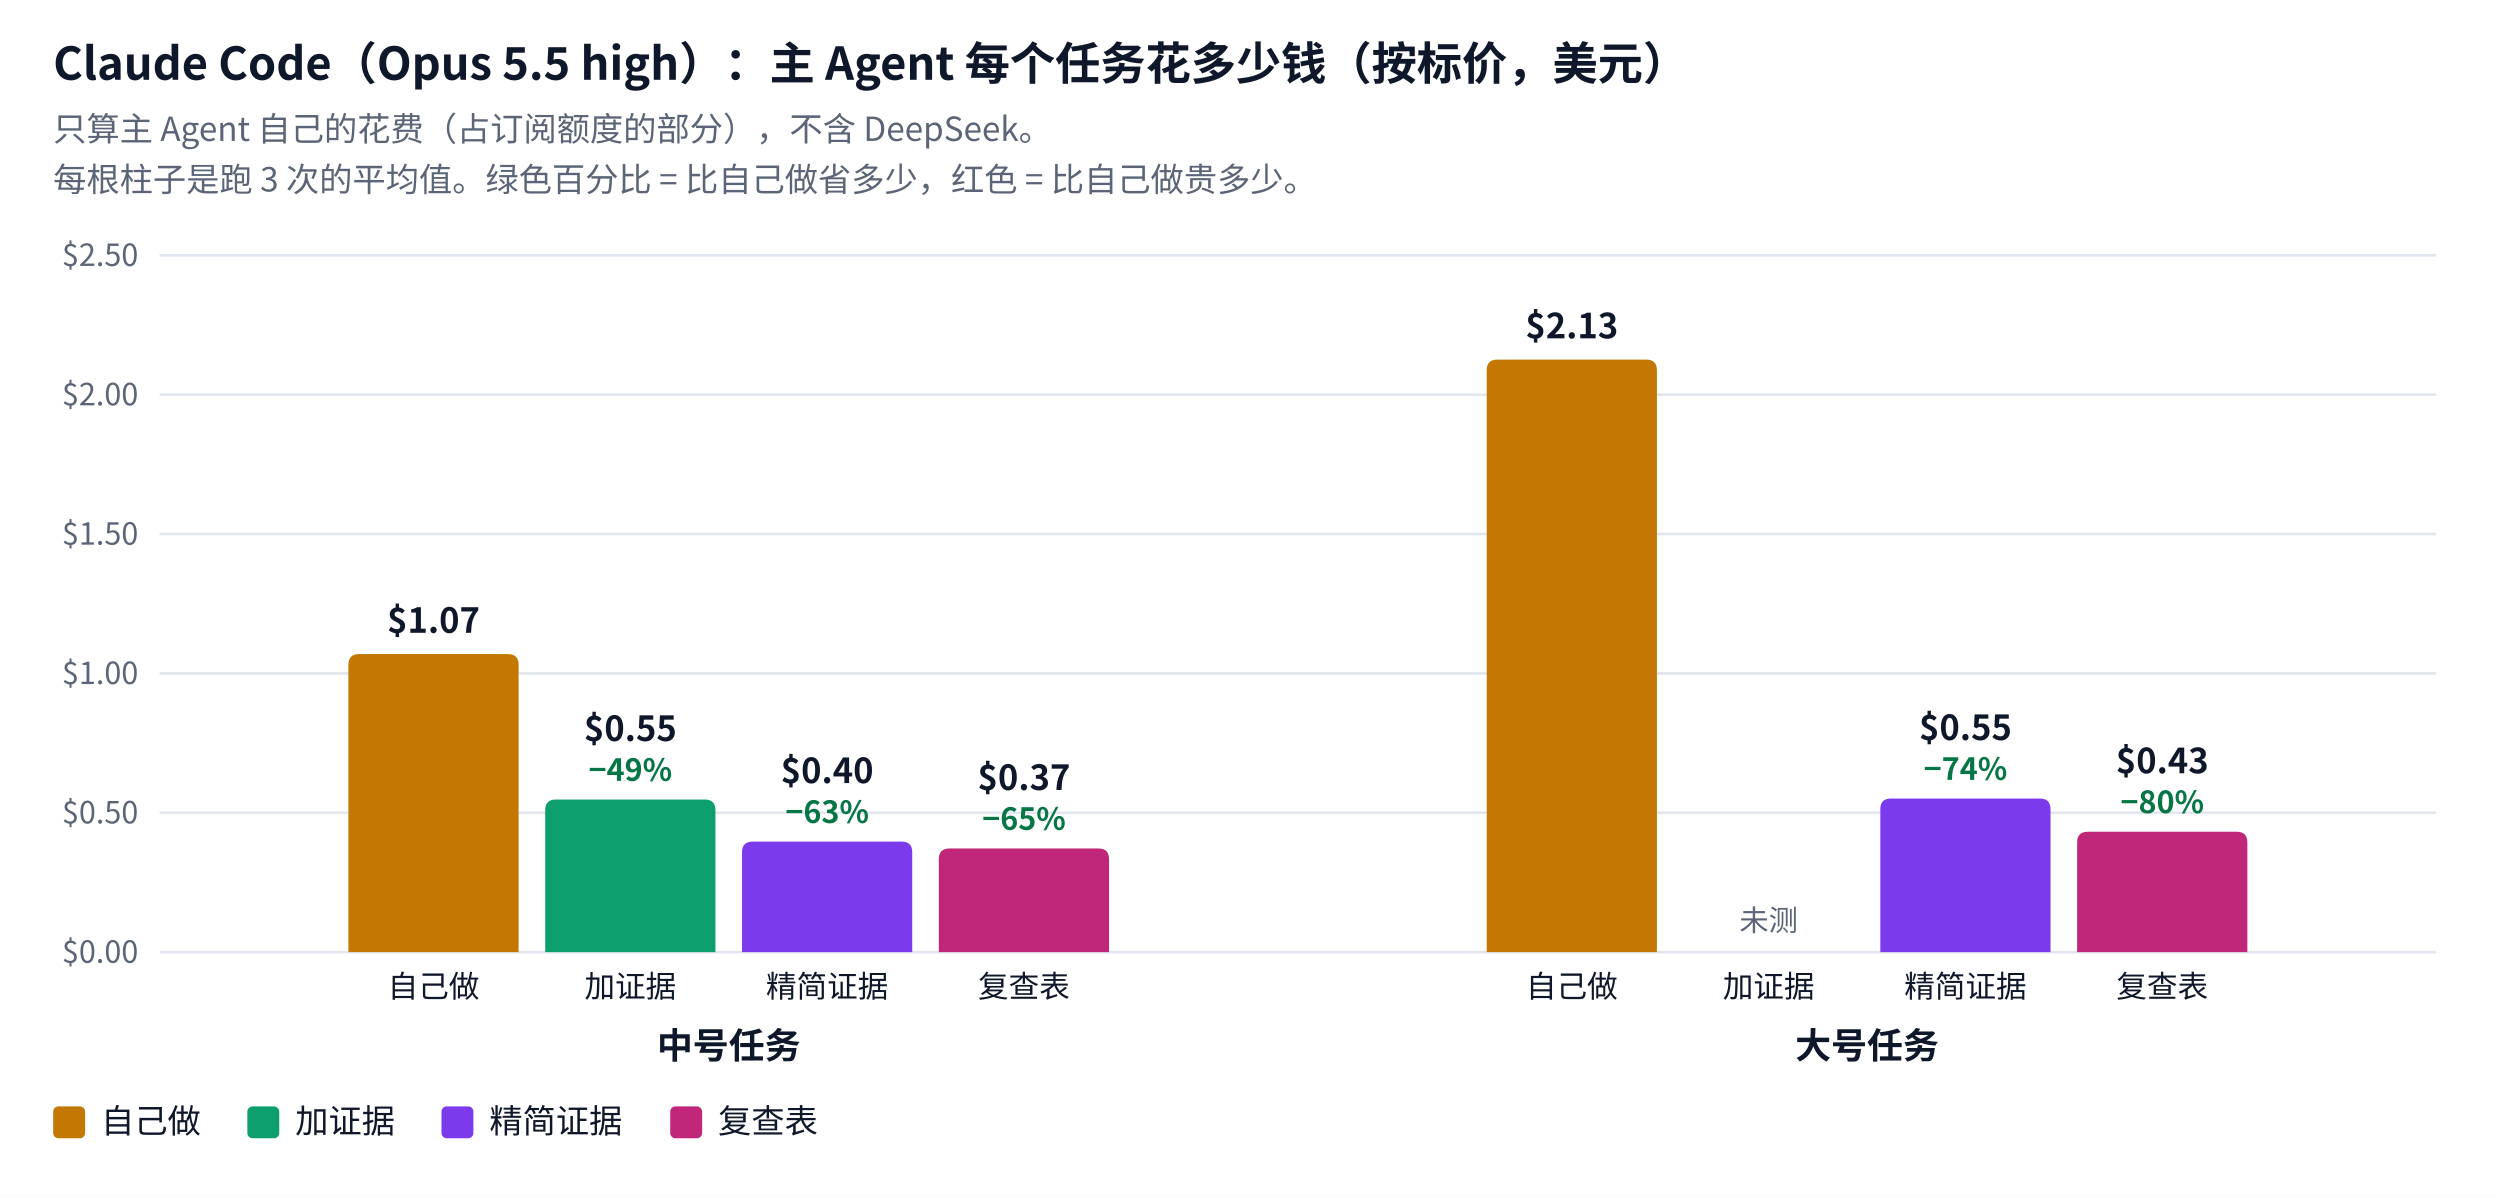
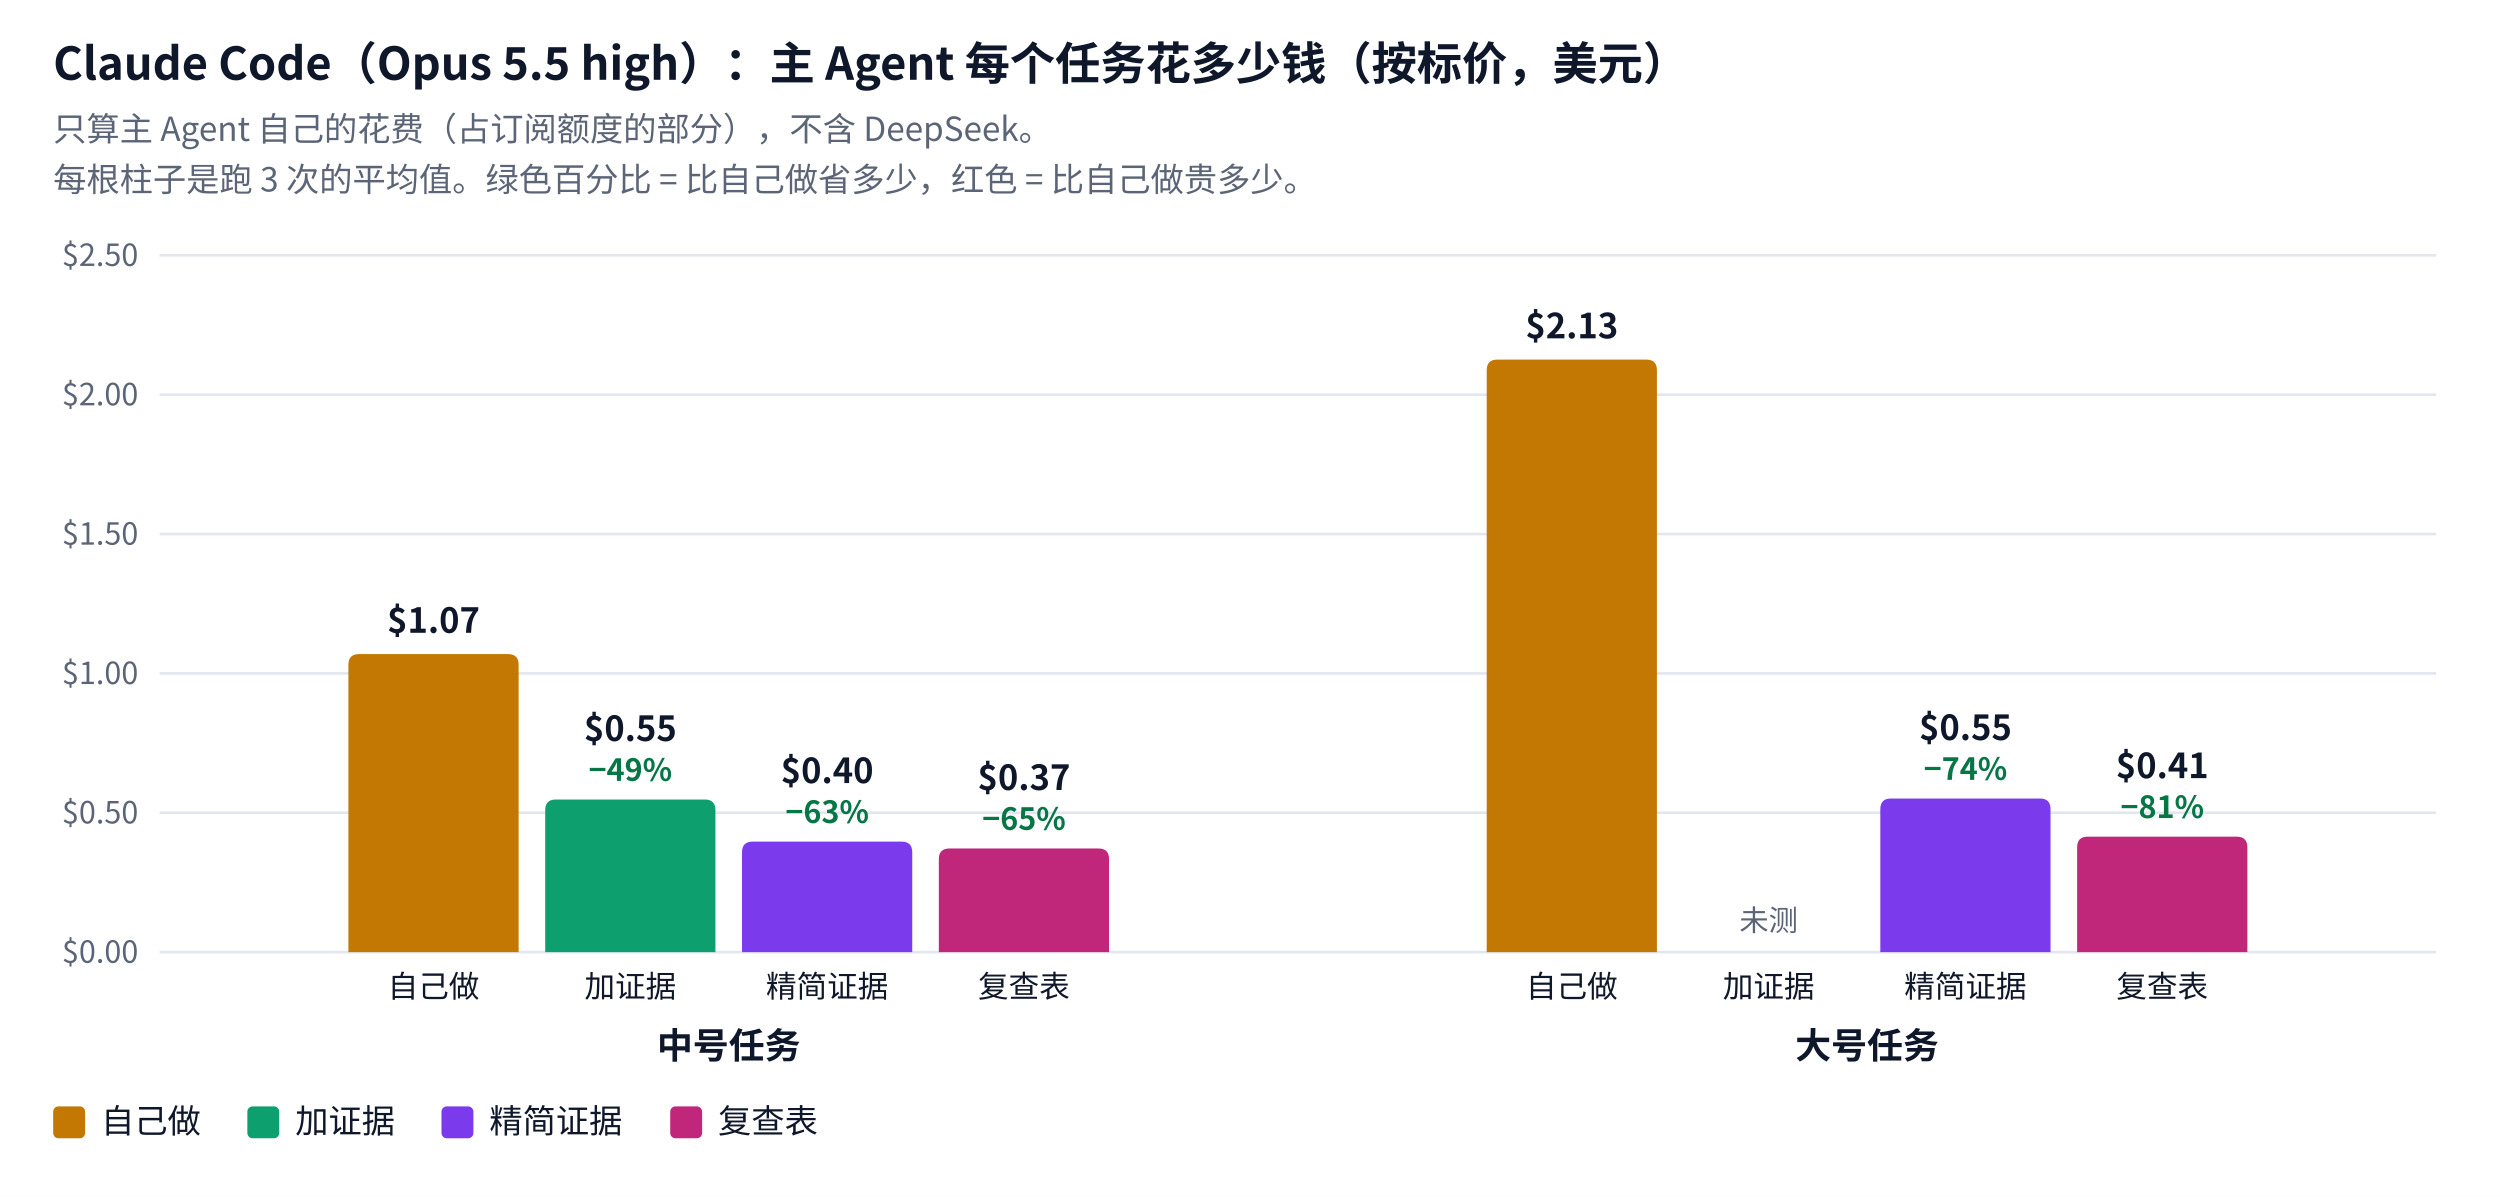
<svg xmlns="http://www.w3.org/2000/svg" width="940" height="450" viewBox="0 0 940 450" font-family="-apple-system, 'Segoe UI', 'PingFang SC', 'Noto Sans CJK SC', Helvetica, Arial, sans-serif">
  <rect width="940" height="450" fill="#FFFFFF" />
  <text x="20" y="30" font-size="17" font-weight="600" fill="#0F172A">Claude Code（Opus 5.5 high）：主 Agent 每个任务花多少钱（按标价，美元）</text>
  <text x="20" y="53" font-size="12.5" fill="#5B6577">只算主 Agent 自己的花费（占订阅额度的部分），不含 DeepSeek。</text>
  <text x="20" y="72" font-size="12.5" fill="#5B6577">每根柱子是跑 3 次的平均值。绿色百分比 = 比自己做省多少，红色 = 比自己做贵多少。</text>
  <line x1="60" x2="916" y1="358" y2="358" stroke="#E2E7EF" />
  <text x="52" y="362" font-size="11.5" fill="#5B6577" text-anchor="end">$0.00</text>
  <line x1="60" x2="916" y1="305.6" y2="305.6" stroke="#E2E7EF" />
  <text x="52" y="309.6" font-size="11.5" fill="#5B6577" text-anchor="end">$0.50</text>
  <line x1="60" x2="916" y1="253.2" y2="253.2" stroke="#E2E7EF" />
  <text x="52" y="257.2" font-size="11.5" fill="#5B6577" text-anchor="end">$1.00</text>
  <line x1="60" x2="916" y1="200.8" y2="200.8" stroke="#E2E7EF" />
  <text x="52" y="204.8" font-size="11.5" fill="#5B6577" text-anchor="end">$1.50</text>
  <line x1="60" x2="916" y1="148.4" y2="148.4" stroke="#E2E7EF" />
  <text x="52" y="152.4" font-size="11.5" fill="#5B6577" text-anchor="end">$2.00</text>
  <line x1="60" x2="916" y1="96" y2="96" stroke="#E2E7EF" />
  <text x="52" y="100" font-size="11.5" fill="#5B6577" text-anchor="end">$2.50</text>
  <text x="163" y="375" font-size="11.5" fill="#0F172A" text-anchor="middle">自己做</text>
  <path d="M131,358 V249.937 Q131,245.937 135,245.937 H191 Q195,245.937 195,249.937 V358 Z" fill="#C27803" />
  <text x="163" y="237.937" font-size="13" font-weight="600" fill="#0F172A" text-anchor="middle">$1.07</text>
  <text x="237" y="375" font-size="11.5" fill="#0F172A" text-anchor="middle">加证据</text>
  <path d="M205,358 V304.612 Q205,300.612 209,300.612 H265 Q269,300.612 269,304.612 V358 Z" fill="#0E9F6E" />
  <text x="237" y="278.612" font-size="13" font-weight="600" fill="#0F172A" text-anchor="middle">$0.55</text>
  <text x="237" y="293.612" font-size="11.5" font-weight="600" fill="#067647" text-anchor="middle">−49%</text>
  <text x="311" y="375" font-size="11.5" fill="#0F172A" text-anchor="middle">精简证据</text>
  <path d="M279,358 V320.443 Q279,316.443 283,316.443 H339 Q343,316.443 343,320.443 V358 Z" fill="#7C3AED" />
  <text x="311" y="294.443" font-size="13" font-weight="600" fill="#0F172A" text-anchor="middle">$0.40</text>
  <text x="311" y="309.443" font-size="11.5" font-weight="600" fill="#067647" text-anchor="middle">−63%</text>
  <text x="385" y="375" font-size="11.5" fill="#0F172A" text-anchor="middle">复查表</text>
  <path d="M353,358 V323.028 Q353,319.028 357,319.028 H413 Q417,319.028 417,323.028 V358 Z" fill="#C0267A" />
  <text x="385" y="297.028" font-size="13" font-weight="600" fill="#0F172A" text-anchor="middle">$0.37</text>
  <text x="385" y="312.028" font-size="11.5" font-weight="600" fill="#067647" text-anchor="middle">−65%</text>
  <text x="274" y="398" font-size="13.5" font-weight="600" fill="#0F172A" text-anchor="middle">中号任务</text>
  <text x="591" y="375" font-size="11.5" fill="#0F172A" text-anchor="middle">自己做</text>
  <path d="M559,358 V139.206 Q559,135.206 563,135.206 H619 Q623,135.206 623,139.206 V358 Z" fill="#C27803" />
  <text x="591" y="127.206" font-size="13" font-weight="600" fill="#0F172A" text-anchor="middle">$2.13</text>
  <text x="665" y="375" font-size="11.5" fill="#0F172A" text-anchor="middle">加证据</text>
  <text x="665" y="350" font-size="11" fill="#5B6577" text-anchor="middle">未测</text>
  <text x="739" y="375" font-size="11.5" fill="#0F172A" text-anchor="middle">精简证据</text>
  <path d="M707,358 V304.241 Q707,300.241 711,300.241 H767 Q771,300.241 771,304.241 V358 Z" fill="#7C3AED" />
  <text x="739" y="278.241" font-size="13" font-weight="600" fill="#0F172A" text-anchor="middle">$0.55</text>
  <text x="739" y="293.241" font-size="11.5" font-weight="600" fill="#067647" text-anchor="middle">−74%</text>
  <text x="813" y="375" font-size="11.5" fill="#0F172A" text-anchor="middle">复查表</text>
-   <path d="M781,358 V316.742 Q781,312.742 785,312.742 H841 Q845,312.742 845,316.742 V358 Z" fill="#C0267A" />
-   <text x="813" y="290.742" font-size="13" font-weight="600" fill="#0F172A" text-anchor="middle">$0.43</text>
-   <text x="813" y="305.742" font-size="11.5" font-weight="600" fill="#067647" text-anchor="middle">−80%</text>
+   <path d="M781,358 V318.585 Q781,314.585 785,314.585 H841 Q845,314.585 845,318.585 V358 Z" fill="#C0267A" />
+   <text x="813" y="292.585" font-size="13" font-weight="600" fill="#0F172A" text-anchor="middle">$0.41</text>
+   <text x="813" y="307.585" font-size="11.5" font-weight="600" fill="#067647" text-anchor="middle">−81%</text>
  <text x="702" y="398" font-size="13.5" font-weight="600" fill="#0F172A" text-anchor="middle">大号任务</text>
  <rect x="20" y="416" width="12" height="12" rx="2" fill="#C27803" />
  <text x="38" y="426" font-size="12.5" fill="#0F172A">自己做</text>
  <rect x="93" y="416" width="12" height="12" rx="2" fill="#0E9F6E" />
  <text x="111" y="426" font-size="12.5" fill="#0F172A">加证据</text>
  <rect x="166" y="416" width="12" height="12" rx="2" fill="#7C3AED" />
  <text x="184" y="426" font-size="12.5" fill="#0F172A">精简证据</text>
  <rect x="252" y="416" width="12" height="12" rx="2" fill="#C0267A" />
  <text x="270" y="426" font-size="12.5" fill="#0F172A">复查表</text>
</svg>
